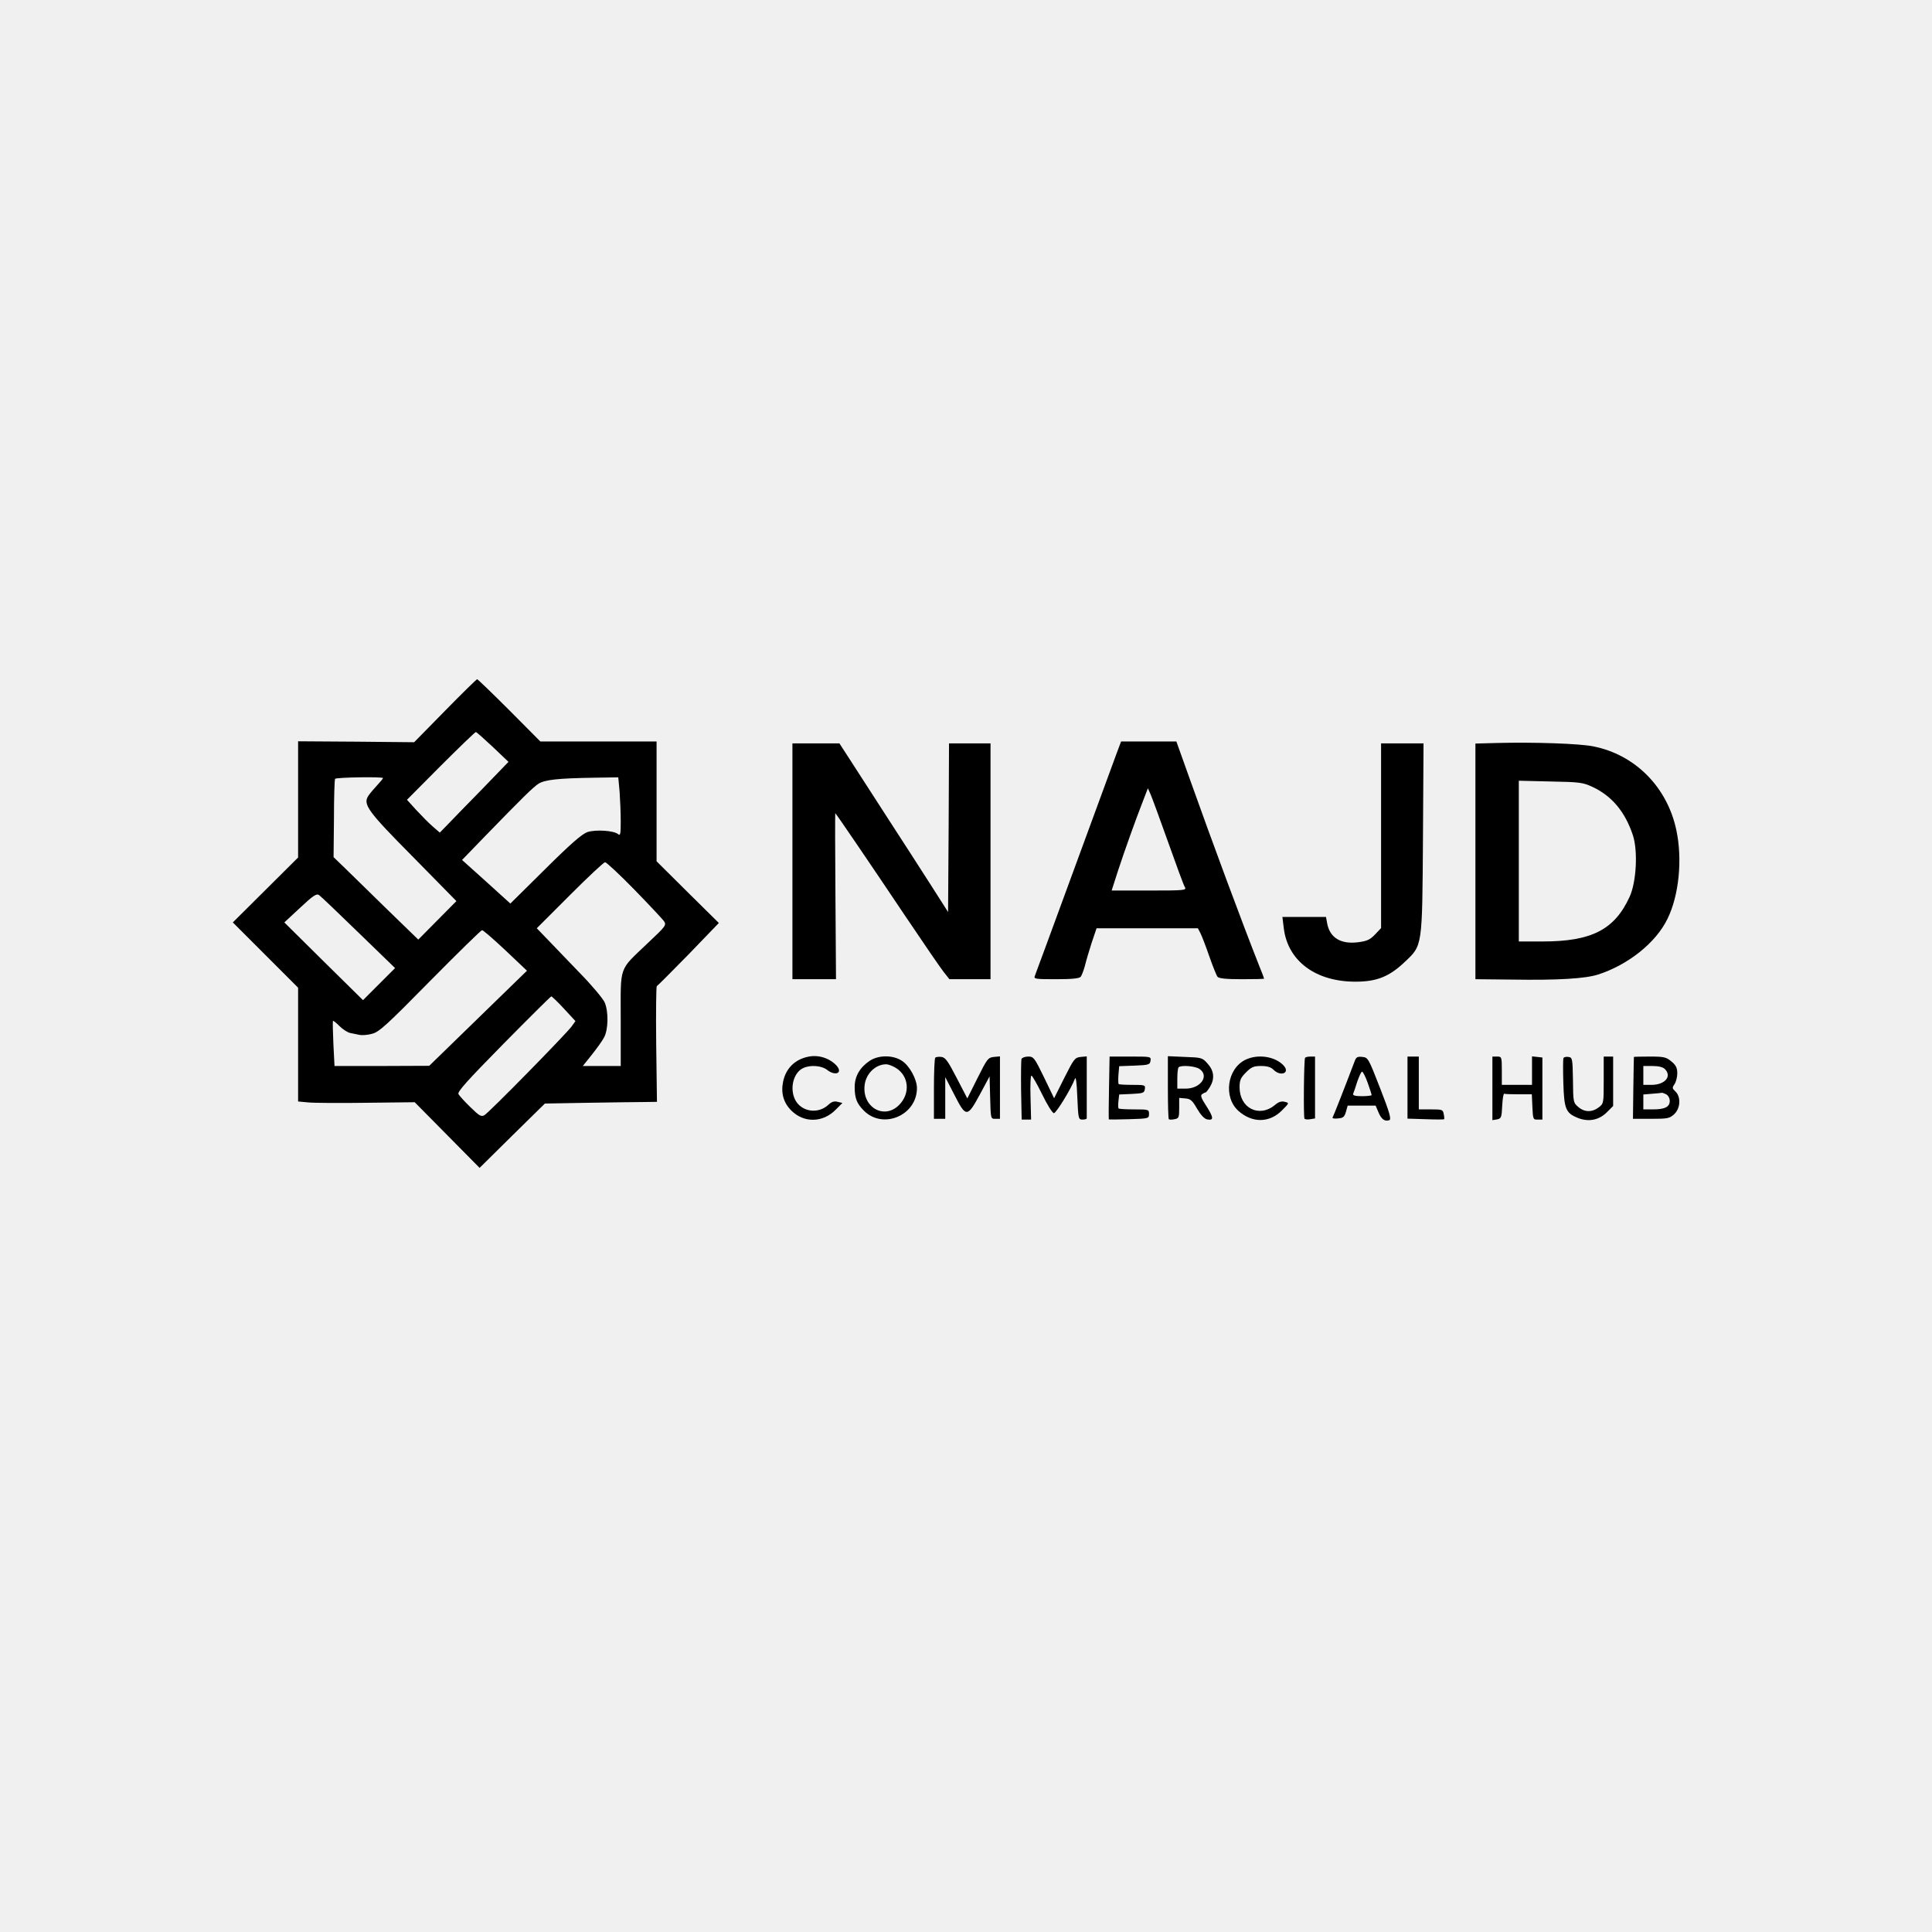
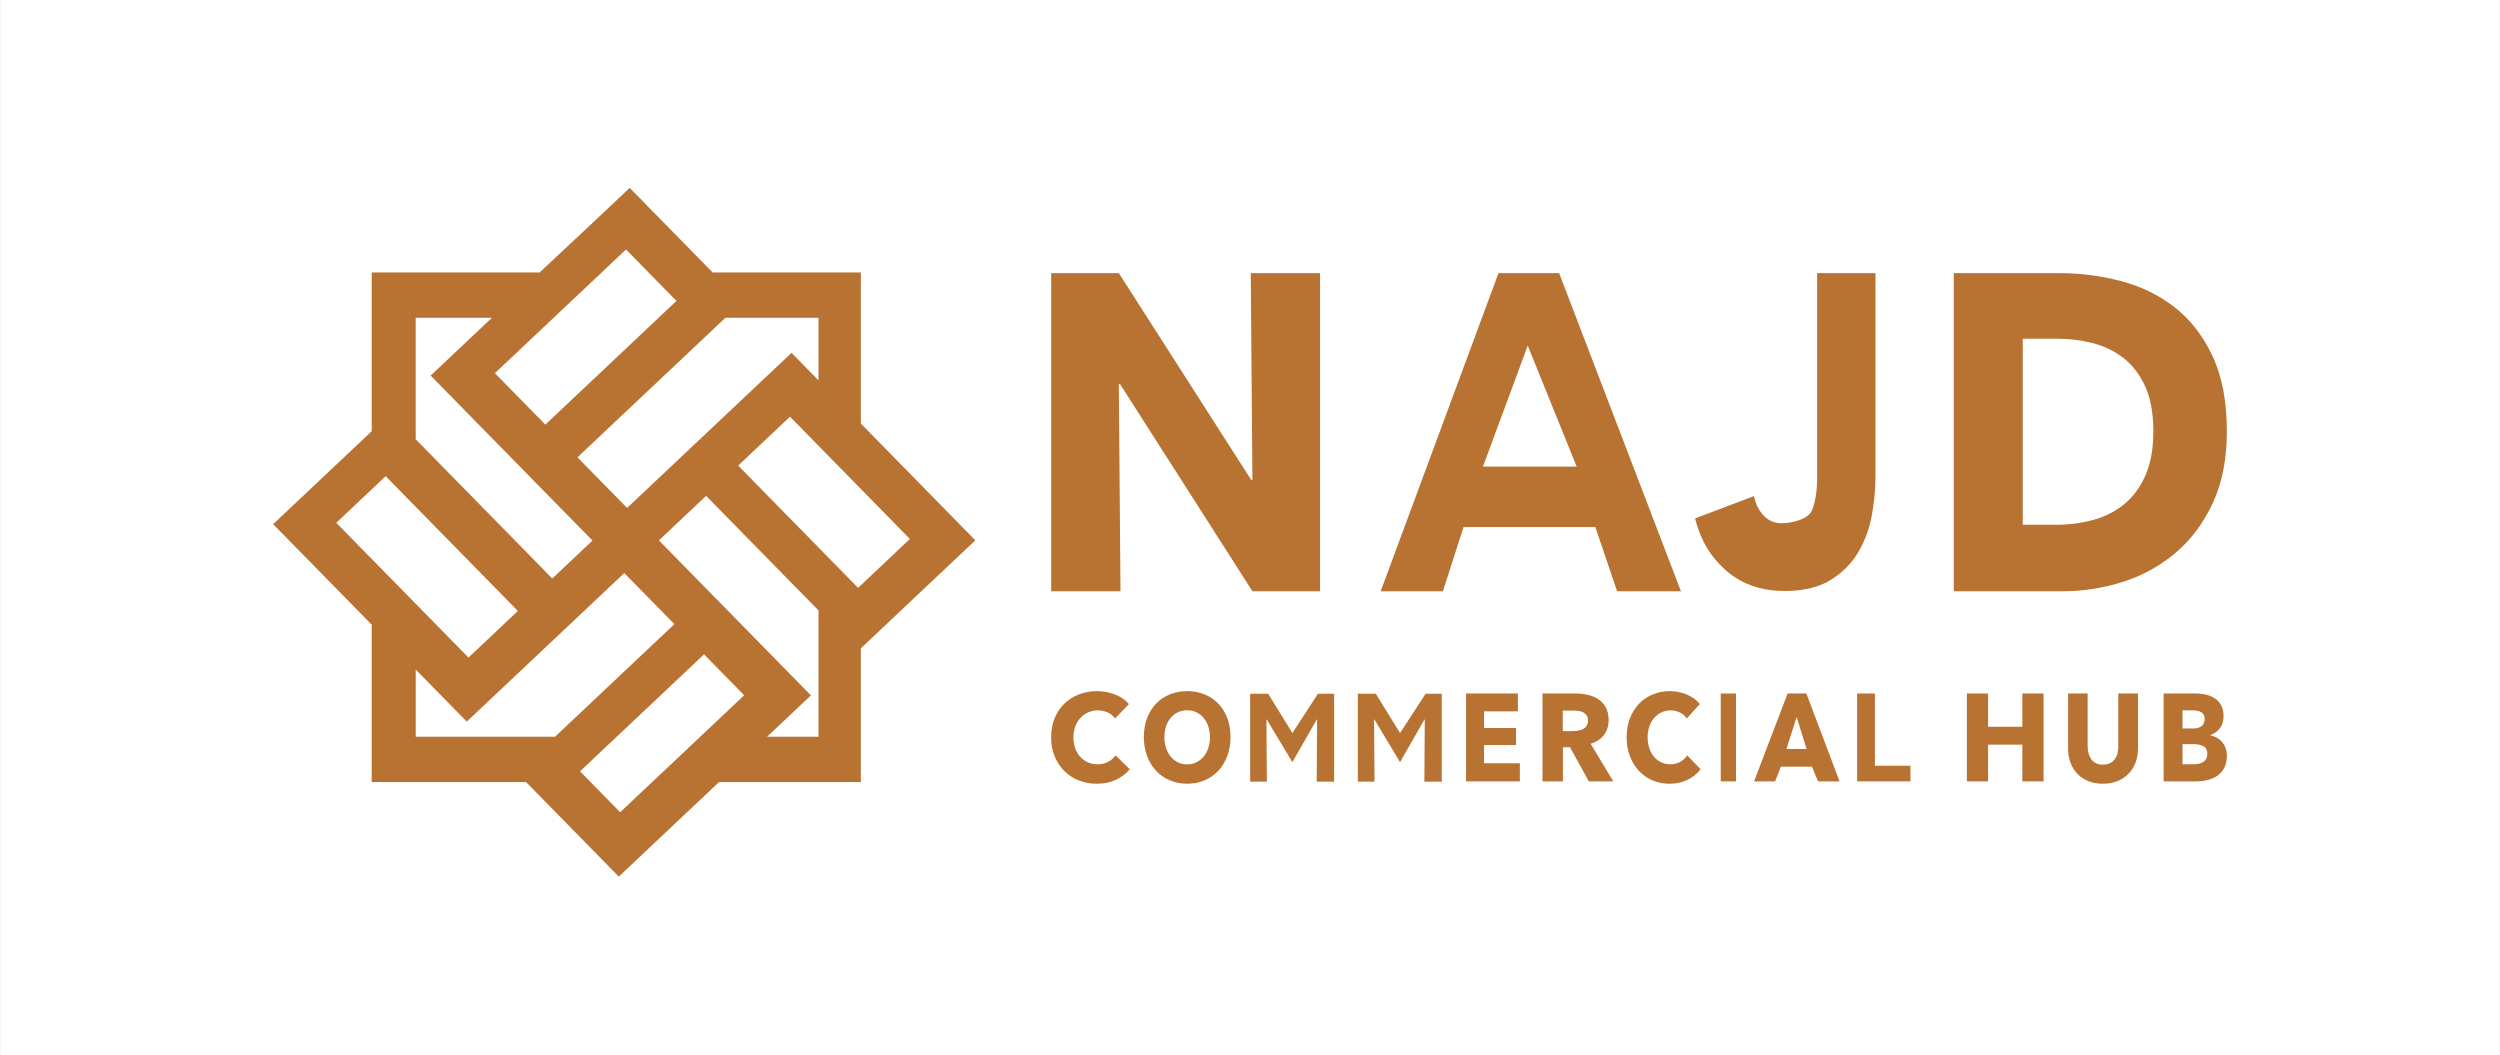
- <svg xmlns="http://www.w3.org/2000/svg" version="1.0" width="1024pt" height="1024pt" viewBox="0 0 1024 1024" preserveAspectRatio="xMidYMid meet">
-   <g transform="translate(0,1024) scale(0.1,-0.1)" fill="#000000" stroke="none">
-     <path d="M2359 6473 l-164 -167 -307 3 -308 2 0 -308 0 -308 -173 -172 -173 -172 173 -173 173 -173 0 -301 0 -302 53 -5 c28 -3 167 -4 308 -2 l257 3 172 -174 172 -174 173 171 173 170 228 4 c126 2 260 4 297 4 l69 1 -4 305 c-2 168 0 306 3 308 3 1 79 77 168 168 l161 167 -165 163 -165 164 0 318 0 317 -308 0 -308 0 -164 165 c-91 91 -168 165 -171 165 -3 0 -80 -75 -170 -167z m253 -192 l83 -79 -139 -144 c-77 -78 -159 -163 -182 -187 l-43 -44 -38 33 c-21 18 -60 58 -87 87 l-49 54 179 180 c98 98 182 179 186 179 4 0 44 -36 90 -79z m-582 -165 c0 -3 -14 -20 -31 -38 -17 -18 -38 -43 -46 -55 -31 -46 -6 -81 238 -327 l228 -232 -101 -102 -101 -102 -166 161 c-91 89 -192 188 -224 219 l-59 57 2 203 c0 112 3 207 6 212 5 8 254 12 254 4z m1254 -72 c3 -42 6 -113 6 -157 0 -68 -2 -78 -14 -68 -23 19 -118 25 -162 11 -29 -10 -86 -59 -224 -196 l-185 -183 -128 116 -128 115 118 122 c204 210 257 262 287 282 34 21 100 29 297 32 l126 2 7 -76z m78 -519 c78 -80 148 -155 157 -167 14 -21 11 -26 -85 -116 -157 -150 -144 -114 -144 -404 l0 -248 -101 0 -100 0 48 60 c26 33 56 74 65 92 22 41 24 135 3 185 -9 20 -68 91 -133 157 -64 67 -141 147 -172 179 l-55 57 175 175 c96 96 180 175 187 175 7 0 77 -65 155 -145z m-1462 -228 l194 -188 -85 -85 -85 -85 -209 206 -208 206 84 78 c69 65 87 76 100 67 9 -6 103 -96 209 -199z m779 -94 l114 -108 -259 -252 -259 -252 -251 -1 -251 0 -6 117 c-3 65 -4 119 -2 122 2 2 18 -11 35 -28 17 -17 42 -33 56 -36 13 -3 35 -7 49 -10 14 -3 45 -1 68 6 36 9 77 46 307 280 146 148 270 269 275 269 6 0 61 -48 124 -107z m310 -309 l61 -66 -20 -28 c-29 -40 -440 -459 -463 -471 -17 -9 -27 -3 -74 43 -30 29 -58 60 -63 69 -7 12 46 71 238 266 136 138 250 251 254 252 3 0 34 -29 67 -65z" />
-     <path d="M5915 6238 c-15 -40 -116 -316 -225 -613 -109 -297 -201 -548 -205 -557 -7 -17 2 -18 113 -18 83 0 123 4 130 13 5 6 15 32 22 57 6 25 22 80 36 123 l26 77 269 0 268 0 14 -27 c8 -16 29 -71 47 -123 18 -52 38 -101 43 -107 7 -9 45 -13 128 -13 66 0 119 1 119 3 0 2 -11 32 -26 68 -91 230 -249 656 -370 996 l-69 193 -146 0 -147 0 -27 -72z m275 -458 c44 -124 84 -233 90 -242 10 -17 -2 -18 -189 -18 l-199 0 33 103 c37 112 90 261 132 369 l27 70 13 -29 c7 -15 49 -129 93 -253z" />
-     <path d="M7933 6302 l-113 -3 0 -624 0 -625 192 -2 c246 -4 391 5 459 27 160 52 306 169 367 295 61 124 80 315 47 470 -48 228 -218 400 -440 444 -72 15 -315 23 -512 18z m508 -233 c104 -49 173 -133 214 -257 27 -84 18 -248 -18 -326 -80 -174 -202 -236 -461 -236 l-126 0 0 426 0 426 168 -4 c156 -3 171 -5 223 -29z" />
-     <path d="M4200 5675 l0 -625 115 0 116 0 -3 440 c-2 242 -2 440 -1 440 3 0 186 -269 371 -545 96 -143 188 -277 204 -297 l30 -38 109 0 109 0 0 625 0 625 -110 0 -110 0 -2 -447 -3 -447 -95 149 c-52 81 -151 235 -220 341 -69 107 -156 241 -193 299 l-68 105 -125 0 -124 0 0 -625z" />
-     <path d="M7320 5811 l0 -490 -32 -34 c-27 -28 -43 -35 -89 -41 -93 -12 -151 24 -165 101 l-6 33 -115 0 -116 0 7 -57 c20 -177 171 -289 388 -286 107 1 173 28 253 104 95 90 93 75 97 658 l3 501 -112 0 -113 0 0 -489z" />
-     <path d="M4283 4639 c-69 -14 -117 -61 -132 -130 -13 -61 1 -113 43 -155 67 -67 167 -65 235 4 l36 36 -25 6 c-19 5 -32 1 -51 -17 -54 -49 -141 -36 -174 27 -31 60 -10 145 42 169 38 18 98 13 126 -9 44 -35 86 -18 51 22 -37 40 -97 59 -151 47z" />
-     <path d="M4609 4617 c-52 -35 -79 -82 -79 -138 0 -60 11 -88 49 -126 101 -101 281 -25 281 120 0 46 -39 118 -79 144 -47 32 -125 32 -172 0z m139 -37 c70 -43 78 -136 17 -197 -80 -80 -198 -10 -182 108 8 59 57 107 112 108 11 1 35 -8 53 -19z" />
-     <path d="M4957 4634 c-4 -4 -7 -79 -7 -166 l0 -158 30 0 30 0 0 110 0 111 48 -93 c62 -122 69 -122 136 2 l51 95 3 -112 c3 -113 3 -113 27 -113 l25 0 0 166 0 165 -32 -3 c-31 -3 -36 -10 -87 -112 l-54 -108 -56 108 c-47 91 -60 109 -81 112 -14 2 -29 0 -33 -4z" />
-     <path d="M5414 4627 c-2 -7 -3 -82 -2 -167 l3 -154 25 0 25 0 -3 117 c-2 64 0 117 5 116 4 0 30 -45 57 -100 26 -54 54 -99 62 -99 12 0 93 132 111 182 5 15 10 -17 13 -97 5 -116 6 -119 28 -119 12 0 22 3 22 7 0 4 0 79 0 168 l0 160 -32 -3 c-31 -3 -36 -10 -87 -111 l-54 -108 -53 110 c-51 105 -56 111 -84 111 -17 0 -33 -6 -36 -13z" />
-     <path d="M5878 4474 c-2 -91 -2 -166 -1 -167 1 -1 49 -1 107 1 105 3 106 4 106 28 0 23 -2 24 -78 24 -43 0 -81 2 -83 5 -3 2 -3 20 -1 39 l4 35 67 3 c60 3 66 5 69 26 3 21 0 22 -66 22 -38 0 -71 2 -73 4 -2 3 -3 25 -1 50 l4 45 81 3 c76 3 82 5 85 26 3 22 2 22 -107 22 l-110 0 -3 -166z" />
-     <path d="M6190 4478 c0 -91 2 -167 5 -170 3 -3 17 -3 30 0 23 4 25 9 25 59 l0 54 33 -3 c27 -2 37 -11 62 -55 19 -32 38 -53 53 -56 36 -7 35 9 -3 69 -29 44 -34 59 -23 65 7 5 15 9 18 9 3 0 13 13 23 29 26 44 22 85 -12 123 -28 32 -32 33 -120 36 l-91 4 0 -164z m168 96 c53 -37 5 -104 -74 -104 l-44 0 0 53 c0 30 3 57 7 60 12 13 89 7 111 -9z" />
-     <path d="M6601 4623 c-98 -48 -118 -200 -36 -272 73 -64 163 -63 229 3 40 40 40 40 16 46 -18 5 -33 0 -53 -17 -84 -69 -187 -16 -187 94 0 38 6 51 34 79 29 29 41 34 80 34 33 0 52 -6 66 -20 38 -38 89 -17 54 22 -45 49 -137 63 -203 31z" />
-     <path d="M6917 4633 c-6 -12 -9 -312 -3 -322 3 -4 17 -6 31 -3 l25 4 0 164 0 164 -24 0 c-14 0 -27 -3 -29 -7z" />
-     <path d="M7181 4618 c-56 -148 -114 -295 -118 -301 -3 -5 10 -7 28 -5 28 2 35 8 43 36 l9 32 74 0 74 0 15 -35 c15 -37 34 -51 58 -42 11 5 1 41 -49 169 -62 159 -64 163 -94 166 -25 3 -33 -1 -40 -20z m68 -117 c11 -32 21 -61 21 -65 0 -3 -23 -6 -51 -6 -37 0 -50 4 -47 13 3 6 13 36 22 65 10 28 21 52 25 52 5 0 18 -26 30 -59z" />
-     <path d="M7460 4476 l0 -165 96 -3 c53 -2 97 -2 98 0 2 1 1 14 -2 27 -4 24 -8 25 -68 25 l-64 0 0 140 0 140 -30 0 -30 0 0 -164z" />
-     <path d="M7910 4471 l0 -168 25 4 c22 5 24 10 27 72 2 36 6 65 11 64 4 -2 38 -3 77 -3 l69 0 3 -67 c3 -65 4 -68 28 -67 l25 0 0 164 0 165 -27 3 -28 3 0 -75 0 -76 -80 0 -80 0 0 75 c0 73 -1 75 -25 75 l-25 0 0 -169z" />
-     <path d="M8287 4633 c-3 -5 -3 -63 -1 -131 4 -140 13 -161 76 -187 58 -23 113 -12 155 30 l33 33 0 131 0 131 -25 0 -25 0 0 -124 c0 -123 0 -125 -26 -145 -35 -27 -76 -27 -109 2 -26 22 -27 26 -28 142 -2 115 -3 120 -24 123 -11 2 -23 -1 -26 -5z" />
-     <path d="M8660 4638 c0 -2 -2 -76 -3 -166 l-2 -162 96 0 c88 0 98 2 123 25 33 31 36 92 6 120 -17 16 -18 20 -5 38 8 12 15 38 15 58 0 29 -7 43 -31 63 -28 23 -39 26 -115 26 -46 0 -84 -1 -84 -2z m164 -64 c39 -39 1 -84 -71 -84 l-43 0 0 50 0 50 49 0 c32 0 55 -6 65 -16z m7 -134 c11 -6 19 -21 19 -35 0 -32 -26 -45 -89 -45 l-51 0 0 39 0 40 48 4 c26 2 48 4 50 5 2 1 12 -3 23 -8z" />
+ <svg xmlns="http://www.w3.org/2000/svg" id="Layer_1" data-name="Layer 1" viewBox="0 0 1782.23 752.05">
+   <defs>
+     <style>
+       .cls-1 {
+         fill: #fff;
+       }
+ 
+       .cls-2 {
+         fill: #b87333;
+       }
+     </style>
+   </defs>
+   <rect class="cls-1" x=".38" width="1781.48" height="752.05" />
+   <g>
+     <path class="cls-2" d="M672.41,361.83l-28.61-29.17-21.14-21.55-8.95-9.14v-107.72h-105.64l-38.04-38.78-21.12-21.53-23.76,22.4-40.49,37.92h-119.68v32.3h0v80.86l-11.16,10.52-35.22,33.22-23.88,22.52,21.14,21.55,35.94,36.66,13.17,13.42v112.21h110.05l14.59,14.88,28.61,29.17,22.91,23.36,23.88-22.52,35.22-33.22,12.39-11.67h101.07v-95.33h0l20.93-19.76,36.93-34.83,23.76-22.4-22.91-23.36ZM505.13,237.88l12.02-11.34h66.33v44.61l-19.23-19.6-23.73,22.4-36.95,34.85-22.87,21.57-33.66,31.74-35.37-36.09,33.64-31.74,22.89-21.57,36.93-34.83ZM386.46,234.28l8.21-7.74,14.66-13.83,19.58-18.46,17.37-16.39,16.06,16.39,19.89,20.28-12.74,12.02-24.19,22.83-22.87,21.57-33.66,31.74-35.96-36.66,33.66-31.74ZM296.36,226.54h54.34l-19.02,17.93-24.68,23.28,21.14,21.55,35.94,36.64,22.91,23.36,35.39,36.06-28.68,27.05-35.37-36.09-22.91-23.34-35.96-36.66-3.11-3.12v-86.67ZM275.67,409.36l-10.7-10.93-25.24-25.73,25.24-23.82,9.96-9.41,21.43,21.84,14.53,14.82,22.91,23.34,35.37,36.09-35.2,33.22-35.39-36.09-2.22-2.26h0l-20.69-21.08ZM395.68,525.19h-99.32v-47.88l13.73,14,22.66,23.12,23.88-22.52,35.22-33.22,24.54-23.14,28.65-27.03,35.74,36.42-28.67,27.03-24.54,23.16-31.89,30.07h0ZM501.86,522.7l-2.66,2.49-21.88,20.65-12.39,11.67-22.83,21.53-21.12-21.53-7.49-7.64,26.16-24.68,9.06-8.54,24.54-23.14,28.65-27.03,28.61,29.17-28.65,27.05ZM583.48,525.19h-36.6l6.55-6.18,24.68-23.28-22.91-23.34-28.61-29.19-21.14-21.53-35.72-36.44,33.66-31.74,35.72,36.44,21.14,21.53,23.24,23.71v90.02ZM613.7,417.2l-1.98,1.87h0l-28.24-28.8-.37-.39-21.14-21.53-35.72-36.44,36.93-34.85,20.3,20.71,15.44,15.73,14.78,15.07,6.34,6.48,28.61,29.17-34.95,32.98Z" />
+     <path class="cls-2" d="M795.49,555.93c-3.93,1.86-8.46,2.79-13.59,2.79-4.67,0-8.99-.8-12.95-2.39-3.96-1.59-7.39-3.85-10.3-6.77-2.91-2.92-5.18-6.42-6.84-10.49s-2.48-8.55-2.48-13.45.84-9.56,2.52-13.63c1.68-4.07,4-7.54,6.97-10.4,2.96-2.86,6.44-5.06,10.43-6.59,3.99-1.53,8.29-2.3,12.9-2.3,4.27,0,8.48.78,12.61,2.35,4.13,1.56,7.48,3.85,10.04,6.86l-9.91,10.27c-1.37-1.95-3.16-3.39-5.38-4.34-2.22-.94-4.5-1.41-6.84-1.41-2.57,0-4.92.48-7.05,1.46s-3.97,2.32-5.51,4.03c-1.54,1.71-2.74,3.73-3.59,6.06-.85,2.33-1.28,4.88-1.28,7.66s.43,5.43,1.28,7.79c.86,2.36,2.04,4.38,3.55,6.06,1.51,1.68,3.32,3,5.43,3.94,2.11.94,4.41,1.42,6.92,1.42,2.91,0,5.44-.59,7.61-1.77,2.16-1.18,3.9-2.71,5.21-4.6l10.17,9.91c-2.68,3.19-5.98,5.71-9.91,7.57Z" />
+     <path class="cls-2" d="M877.23,525.44c0,4.96-.77,9.49-2.32,13.58-1.55,4.1-3.7,7.61-6.45,10.53-2.75,2.92-6.02,5.18-9.82,6.77-3.79,1.59-7.91,2.39-12.34,2.39s-8.54-.8-12.3-2.39c-3.77-1.59-7.03-3.85-9.78-6.77s-4.9-6.43-6.45-10.53c-1.55-4.1-2.32-8.63-2.32-13.58s.77-9.54,2.32-13.58c1.55-4.04,3.7-7.48,6.45-10.31,2.75-2.83,6.01-5.01,9.78-6.55,3.77-1.53,7.87-2.3,12.3-2.3s8.55.77,12.34,2.3c3.79,1.53,7.06,3.72,9.82,6.55,2.75,2.83,4.9,6.27,6.45,10.31,1.55,4.04,2.32,8.57,2.32,13.58ZM862.56,525.44c0-2.71-.4-5.25-1.2-7.61-.8-2.36-1.91-4.38-3.33-6.06s-3.12-3.01-5.13-3.98c-2-.97-4.21-1.46-6.61-1.46s-4.6.49-6.57,1.46c-1.98.97-3.69,2.3-5.13,3.98s-2.55,3.7-3.33,6.06c-.78,2.36-1.16,4.9-1.16,7.61s.4,5.44,1.2,7.83,1.91,4.44,3.33,6.15c1.41,1.71,3.11,3.05,5.09,4.03,1.98.97,4.17,1.46,6.57,1.46s4.59-.49,6.57-1.46c1.98-.97,3.69-2.31,5.13-4.03,1.44-1.71,2.57-3.76,3.37-6.15.8-2.39,1.2-5,1.2-7.83Z" />
+     <path class="cls-2" d="M1015.42,557.23l.29-44.34h-.22l-17.42,30.44h0l-18.27-30.44h-.22l.3,44.34h-11.9v-62.66h12.84l17.26,28h0l18.22-28h11.54v62.66h-12.41Z" />
+     <path class="cls-2" d="M938.67,557.23l.29-44.34h-.22l-17.42,30.44h0l-18.27-30.44h-.22l.3,44.34h-11.9v-62.66h12.84l17.26,28h0l18.22-28h11.54v62.66h-12.41Z" />
+     <path class="cls-2" d="M1045.14,557.04v-62.66h36.95v12.74h-24.14v11.86h22.82v12.13h-22.82v13.01h25.54v12.92h-38.34Z" />
+     <path class="cls-2" d="M1132.66,557.04l-13.4-24.33h-5.08v24.33h-14.56v-62.66h23.54c2.96,0,5.85.31,8.67.93,2.82.62,5.35,1.67,7.58,3.14,2.24,1.47,4.02,3.42,5.36,5.84,1.34,2.42,2,5.43,2,9.03,0,4.25-1.13,7.82-3.4,10.71-2.27,2.89-5.4,4.96-9.41,6.2l16.13,26.81h-17.44ZM1132.05,513.59c0-1.47-.31-2.67-.92-3.58-.61-.92-1.4-1.62-2.37-2.13-.96-.5-2.04-.84-3.24-1.02-1.2-.18-2.35-.26-3.46-.26h-7.97v14.6h7.09c1.23,0,2.48-.1,3.77-.31,1.28-.21,2.45-.57,3.5-1.11s1.91-1.3,2.58-2.3c.67-1,1.01-2.3,1.01-3.89Z" />
+     <path class="cls-2" d="M1203.03,555.93c-3.7,1.86-7.96,2.79-12.78,2.79-4.4,0-8.46-.8-12.18-2.39-3.73-1.59-6.95-3.85-9.69-6.77-2.73-2.92-4.88-6.42-6.43-10.49-1.55-4.07-2.33-8.55-2.33-13.45s.79-9.56,2.37-13.63c1.58-4.07,3.77-7.54,6.55-10.4,2.78-2.86,6.06-5.06,9.81-6.59,3.75-1.53,7.8-2.3,12.14-2.3,4.02,0,7.97.78,11.86,2.35,3.89,1.56,7.04,3.85,9.45,6.86l-9.33,10.27c-1.29-1.95-2.98-3.39-5.07-4.34-2.09-.94-4.24-1.41-6.43-1.41-2.41,0-4.62.48-6.63,1.46s-3.74,2.32-5.19,4.03c-1.45,1.71-2.57,3.73-3.38,6.06-.8,2.33-1.2,4.88-1.2,7.66s.4,5.43,1.2,7.79c.8,2.36,1.92,4.38,3.34,6.06,1.42,1.68,3.12,3,5.11,3.94,1.98.94,4.15,1.42,6.51,1.42,2.73,0,5.12-.59,7.16-1.77,2.04-1.18,3.67-2.71,4.9-4.6l9.57,9.91c-2.52,3.19-5.63,5.71-9.33,7.57Z" />
+     <path class="cls-2" d="M1226.71,557.04v-62.66h10.85v62.66h-10.85Z" />
+     <path class="cls-2" d="M1296.11,557.04l-4.43-10.5h-22.06l-4.19,10.5h-14.98l23.92-62.66h13.37l23.68,62.66h-15.3ZM1280.81,511.11l-7.25,22.84h14.33l-7.09-22.84Z" />
+     <path class="cls-2" d="M1323.93,557.04v-62.66h12.67v51.52h25.34v11.13h-38.01Z" />
+     <path class="cls-2" d="M1441.71,557.04v-26.2h-24.42v26.2h-15.13v-62.66h15.13v23.72h24.42v-23.72h15.13v62.66h-15.13Z" />
+     <path class="cls-2" d="M1522.37,543.72c-1.18,3.1-2.86,5.75-5.05,7.96-2.19,2.21-4.83,3.94-7.92,5.18-3.09,1.24-6.52,1.86-10.3,1.86s-7.28-.62-10.34-1.86c-3.07-1.24-5.66-2.96-7.8-5.18-2.13-2.21-3.77-4.87-4.92-7.96-1.15-3.1-1.72-6.53-1.72-10.31v-39.03h13.95v37.79c0,1.71.21,3.33.62,4.87.41,1.53,1.04,2.91,1.89,4.11.85,1.21,1.97,2.17,3.36,2.88,1.4.71,3.08,1.06,5.05,1.06s3.65-.35,5.05-1.06c1.4-.71,2.53-1.67,3.41-2.88.87-1.21,1.5-2.58,1.89-4.11.38-1.53.57-3.16.57-4.87v-37.79h14.03v39.03c0,3.78-.59,7.21-1.76,10.31Z" />
+     <path class="cls-2" d="M1587.52,538.81c0,3.42-.63,6.3-1.88,8.63-1.25,2.33-2.91,4.2-4.98,5.62-2.07,1.42-4.42,2.43-7.06,3.05-2.64.62-5.35.93-8.13.93h-23.03v-62.66h23.03c2.23,0,4.52.25,6.86.75,2.34.5,4.46,1.36,6.37,2.57,1.9,1.21,3.46,2.85,4.66,4.91,1.2,2.07,1.8,4.69,1.8,7.88,0,3.48-.87,6.36-2.61,8.63-1.74,2.27-4.03,3.91-6.86,4.91v.18c1.63.3,3.17.84,4.61,1.64,1.44.8,2.7,1.82,3.76,3.05,1.06,1.24,1.91,2.69,2.53,4.34.62,1.65.94,3.51.94,5.58ZM1571.68,512.52c0-2.13-.75-3.67-2.25-4.65s-3.72-1.46-6.66-1.46h-6.86v12.92h7.51c2.61,0,4.64-.57,6.08-1.72,1.44-1.15,2.16-2.85,2.16-5.09ZM1573.56,537.39c0-2.6-.9-4.4-2.7-5.4-1.8-1-4.19-1.5-7.19-1.5h-7.76v14.34h7.84c1.09,0,2.22-.1,3.39-.31,1.17-.21,2.23-.57,3.19-1.11.95-.53,1.73-1.28,2.33-2.26.6-.97.9-2.23.9-3.76Z" />
+     <path class="cls-2" d="M892.84,421.5l-94.35-147.67h-.89l1.19,147.67h-49.41v-226.79h48.22l94.35,147.36h.89l-1.19-147.36h49.41v226.79h-48.22Z" />
+     <path class="cls-2" d="M1152.85,421.5l-15.55-45.78h-93.95l-14.71,45.78h-44.37l83.99-226.79h43.24l86.84,226.79h-45.5ZM1089.12,246.37l-31.93,86.26h66.8l-34.88-86.26Z" />
+     <path class="cls-2" d="M1334.42,367.39c-1.76,9.56-5,18.34-9.73,26.34-4.72,8-11.3,14.6-19.73,19.79-8.43,5.19-19.31,7.79-32.65,7.79-16.67,0-30.57-4.83-41.68-14.49-11.11-9.66-18.52-22.08-22.23-37.25l41.95-15.9c1.29,5.82,3.66,10.5,7.09,14.03,3.43,3.54,7.64,5.3,12.64,5.3,7.78,0,19.09-3.01,21.59-9.04,2.5-6.02,3.75-13.92,3.75-23.69v-145.56h41.61v145.25c0,8.73-.88,17.87-2.64,27.43Z" />
+     <path class="cls-2" d="M1587.52,307.46c0,19.86-3.39,37-10.16,51.41-6.77,14.41-15.71,26.27-26.81,35.56-11.1,9.29-23.62,16.13-37.56,20.5-13.95,4.38-28.08,6.57-42.42,6.57h-77.77v-226.79h75.41c14.73,0,29.26,1.87,43.6,5.61,14.33,3.74,27.1,9.93,38.29,18.58,11.2,8.65,20.23,20.23,27.1,34.76,6.87,14.52,10.31,32.46,10.31,53.81ZM1535.09,307.46c0-12.81-1.91-23.43-5.74-31.87-3.83-8.43-8.94-15.16-15.32-20.18-6.38-5.02-13.65-8.59-21.8-10.73-8.15-2.13-16.54-3.2-25.18-3.2h-25.04v132.61h23.86c9.03,0,17.72-1.12,26.07-3.36,8.35-2.24,15.71-5.93,22.09-11.05,6.38-5.13,11.49-11.96,15.32-20.5,3.83-8.54,5.74-19.11,5.74-31.71Z" />
  </g>
</svg>
